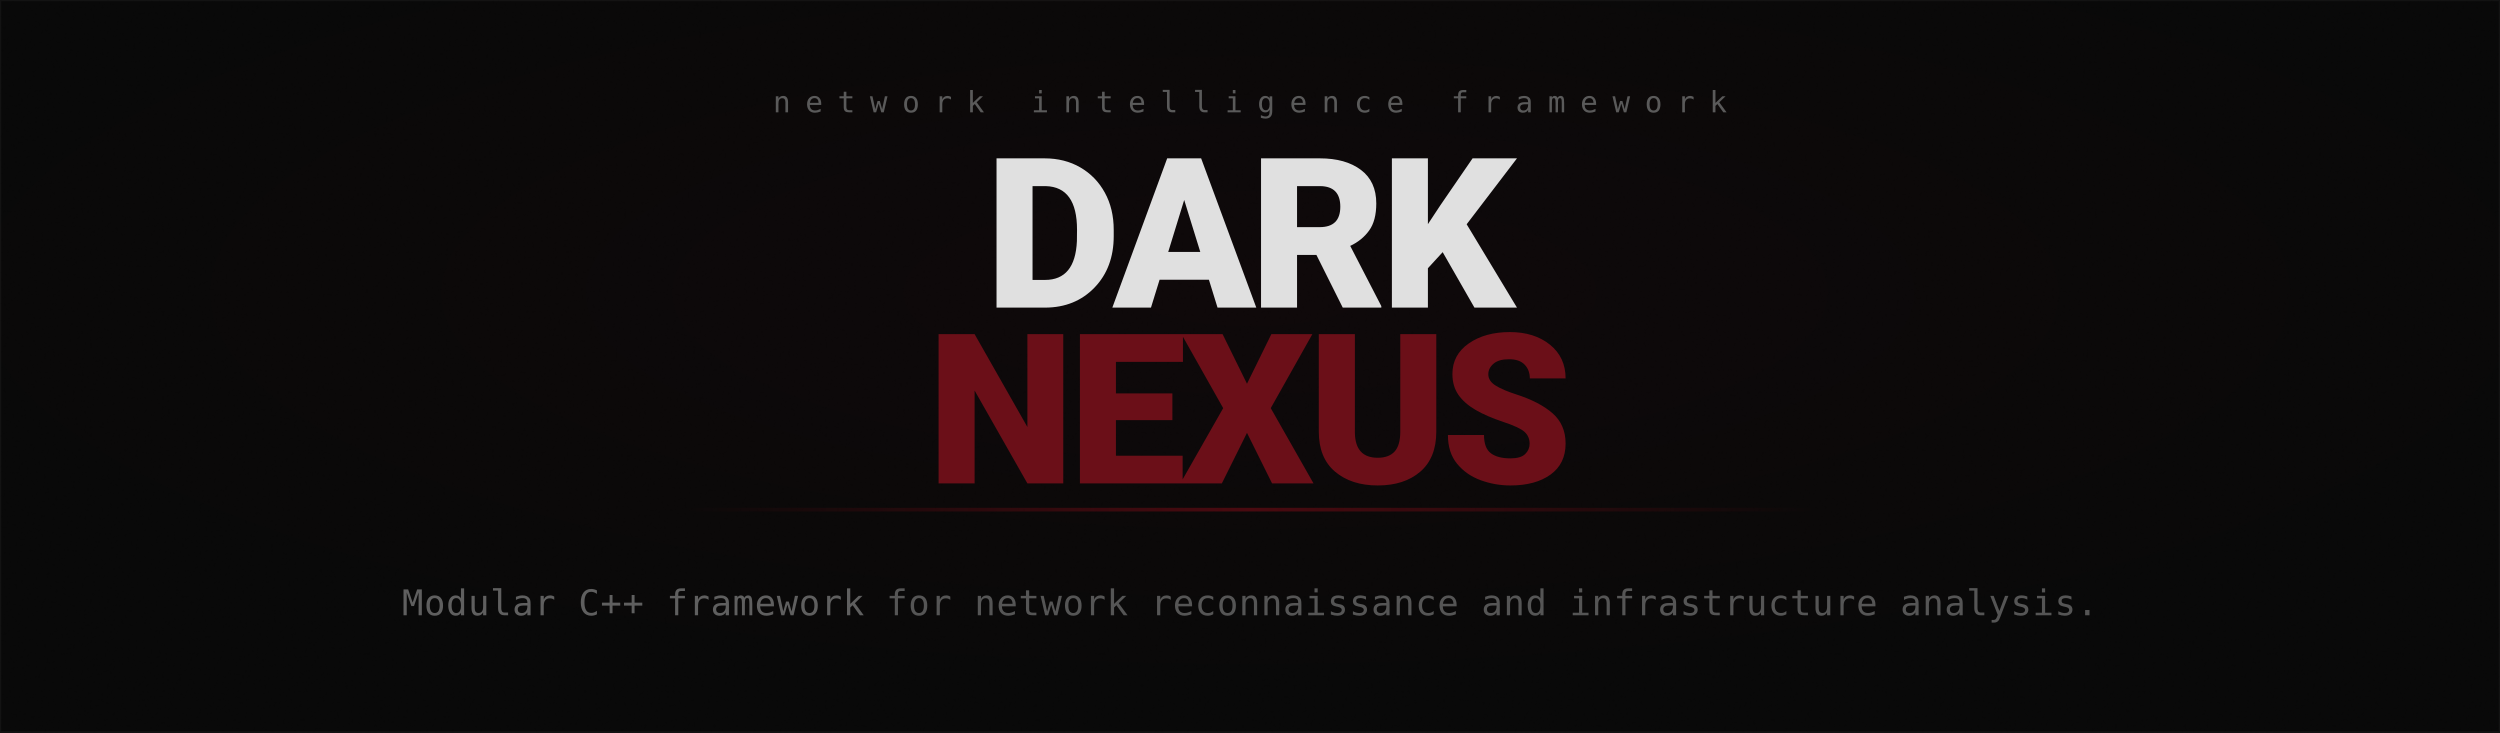
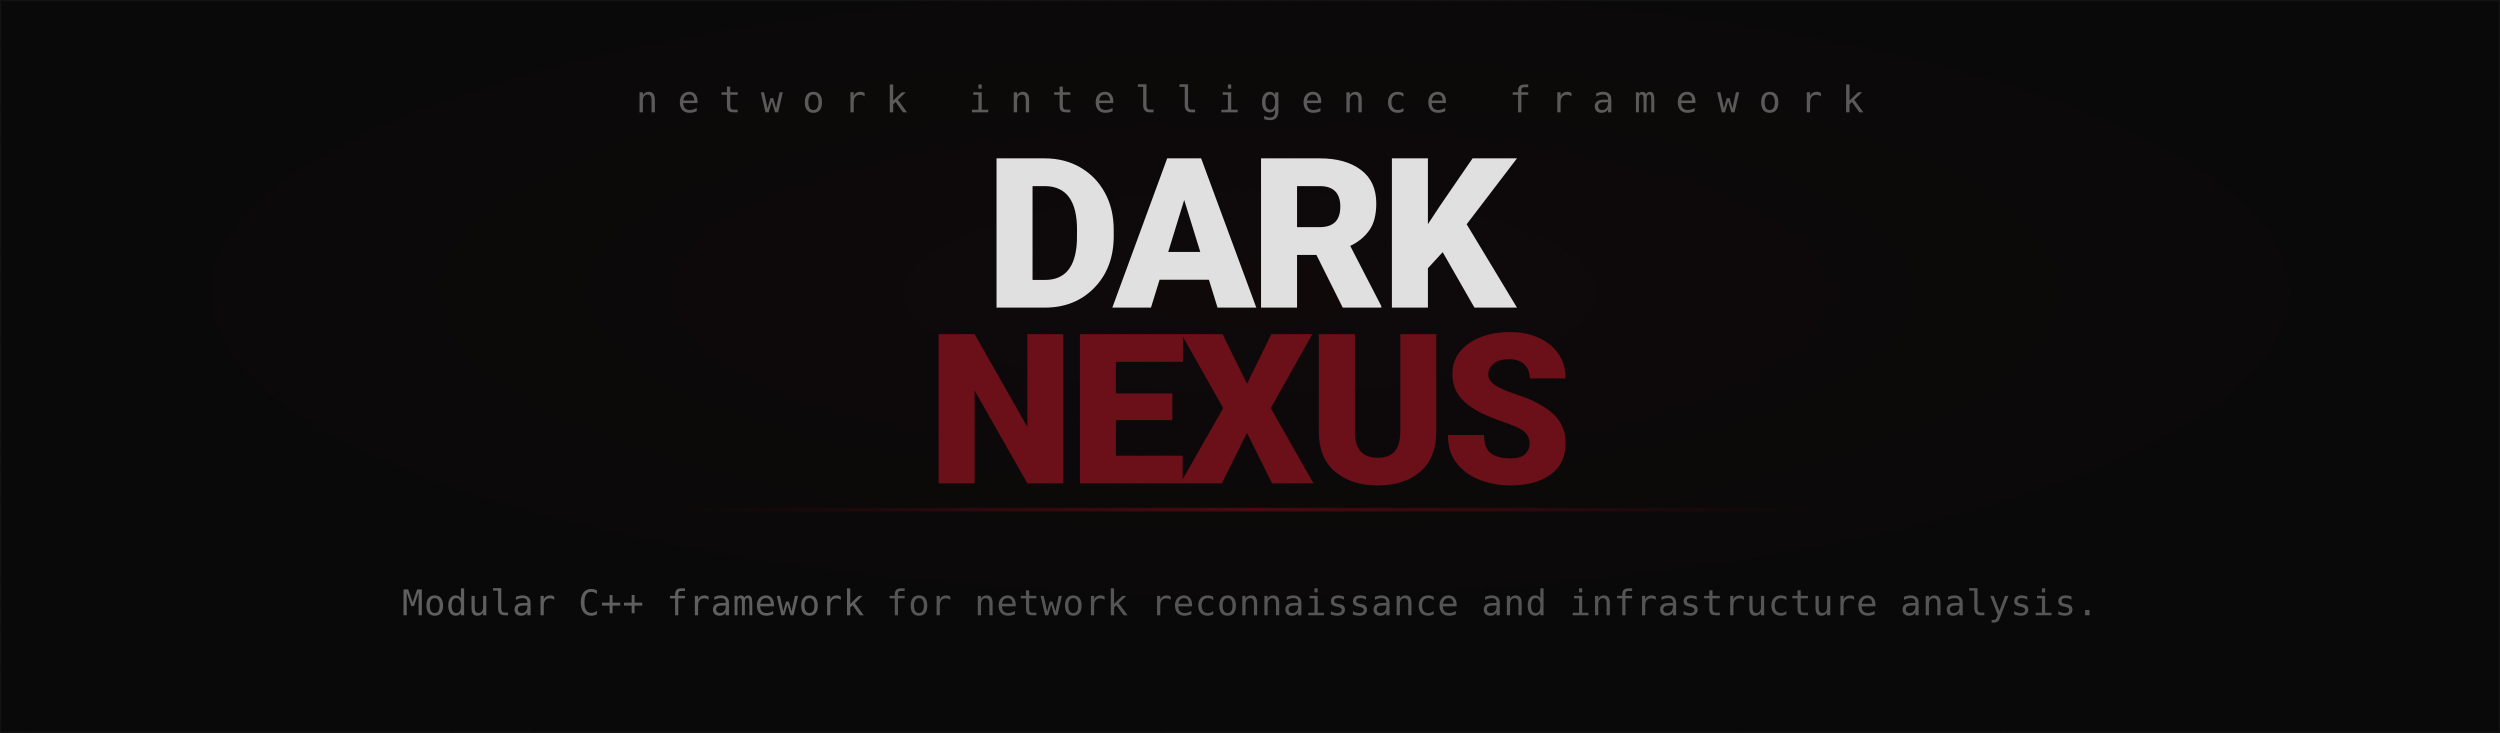
<svg xmlns="http://www.w3.org/2000/svg" viewBox="0 0 1024 300" preserveAspectRatio="xMidYMid meet">
  <defs>
    <linearGradient id="ul" x1="0" y1="0" x2="1" y2="0">
      <stop offset="0%" stop-color="#4a0a10" stop-opacity="0" />
      <stop offset="50%" stop-color="#4a0a10" stop-opacity="1" />
      <stop offset="100%" stop-color="#4a0a10" stop-opacity="0" />
    </linearGradient>
    <radialGradient id="bg2" cx="50%" cy="40%" r="55%">
      <stop offset="0%" stop-color="#640010" stop-opacity="0.06" />
      <stop offset="100%" stop-color="#640010" stop-opacity="0" />
    </radialGradient>
    <filter id="noise">
      <feTurbulence type="fractalNoise" baseFrequency="0.85" numOctaves="3" stitchTiles="stitch" result="n" />
      <feColorMatrix type="saturate" values="0" in="n" result="g" />
      <feBlend in="SourceGraphic" in2="g" mode="overlay" />
    </filter>
  </defs>
  <rect width="1024" height="300" fill="#070707" />
  <rect width="1024" height="300" stroke="#111111" stroke-width="1" fill="none" />
  <rect width="1024" height="300" fill="url(#bg2)" />
  <rect width="1024" height="300" fill="#888" filter="url(#noise)" opacity="0.012" />
-   <text x="512" y="46" text-anchor="middle" font-family="ui-monospace, SFMono-Regular, Menlo, Consolas, monospace" font-size="12" fill="#5a5a5a" letter-spacing="6">network intelligence framework</text>
+   <text x="512" y="46" text-anchor="middle" font-family="ui-monospace, SFMono-Regular, Menlo, Consolas, monospace" font-size="15" fill="#5a5a5a" letter-spacing="8">network intelligence framework</text>
  <text x="512" y="126" text-anchor="middle" font-family="system-ui, -apple-system, BlinkMacSystemFont, 'Segoe UI', Roboto, sans-serif" font-size="86" font-weight="800" fill="#e0e0e0" letter-spacing="-2.5">DARK</text>
  <text x="512" y="198" text-anchor="middle" font-family="system-ui, -apple-system, BlinkMacSystemFont, 'Segoe UI', Roboto, sans-serif" font-size="86" font-weight="800" fill="#6b0f18" letter-spacing="-2.5">NEXUS</text>
  <rect x="280" y="208" width="464" height="1.5" fill="url(#ul)" />
  <text x="512" y="252" text-anchor="middle" font-family="ui-monospace, SFMono-Regular, Menlo, Consolas, monospace" font-size="14.5" fill="#555555" letter-spacing="0.3">
    <tspan fill="#5f5f5f">Modular C++ framework</tspan> for network reconnaissance and infrastructure analysis.
  </text>
</svg>
